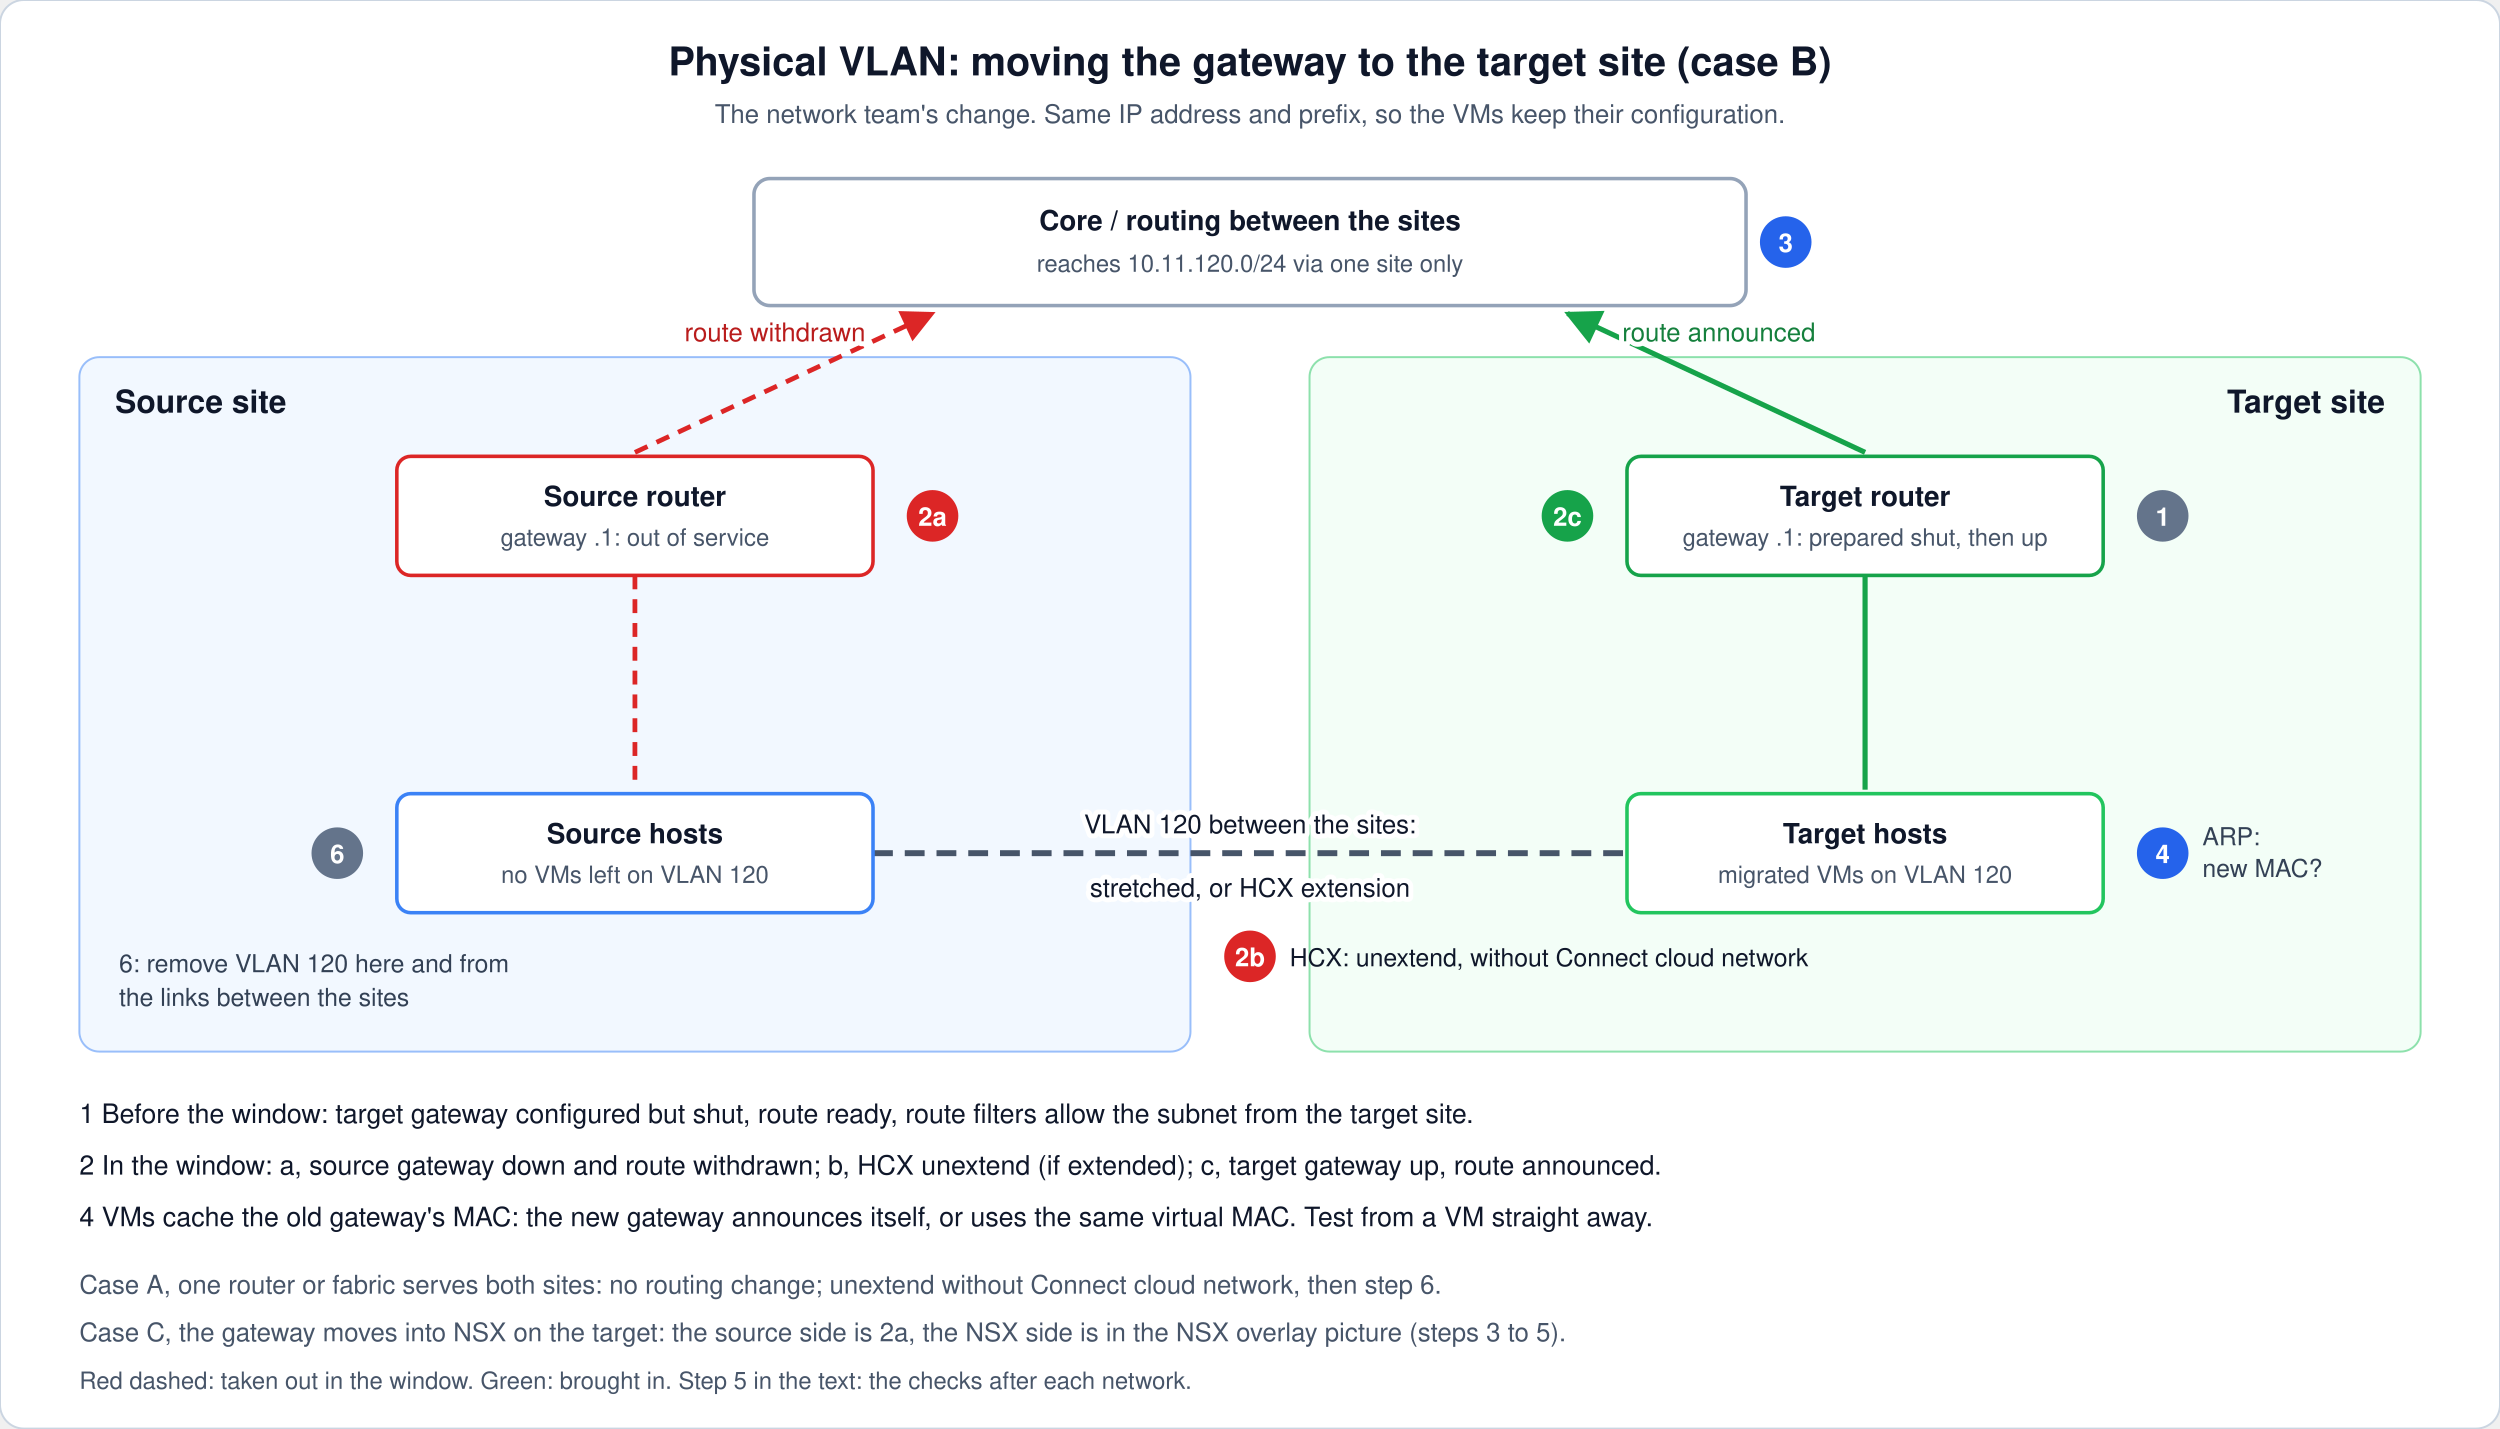
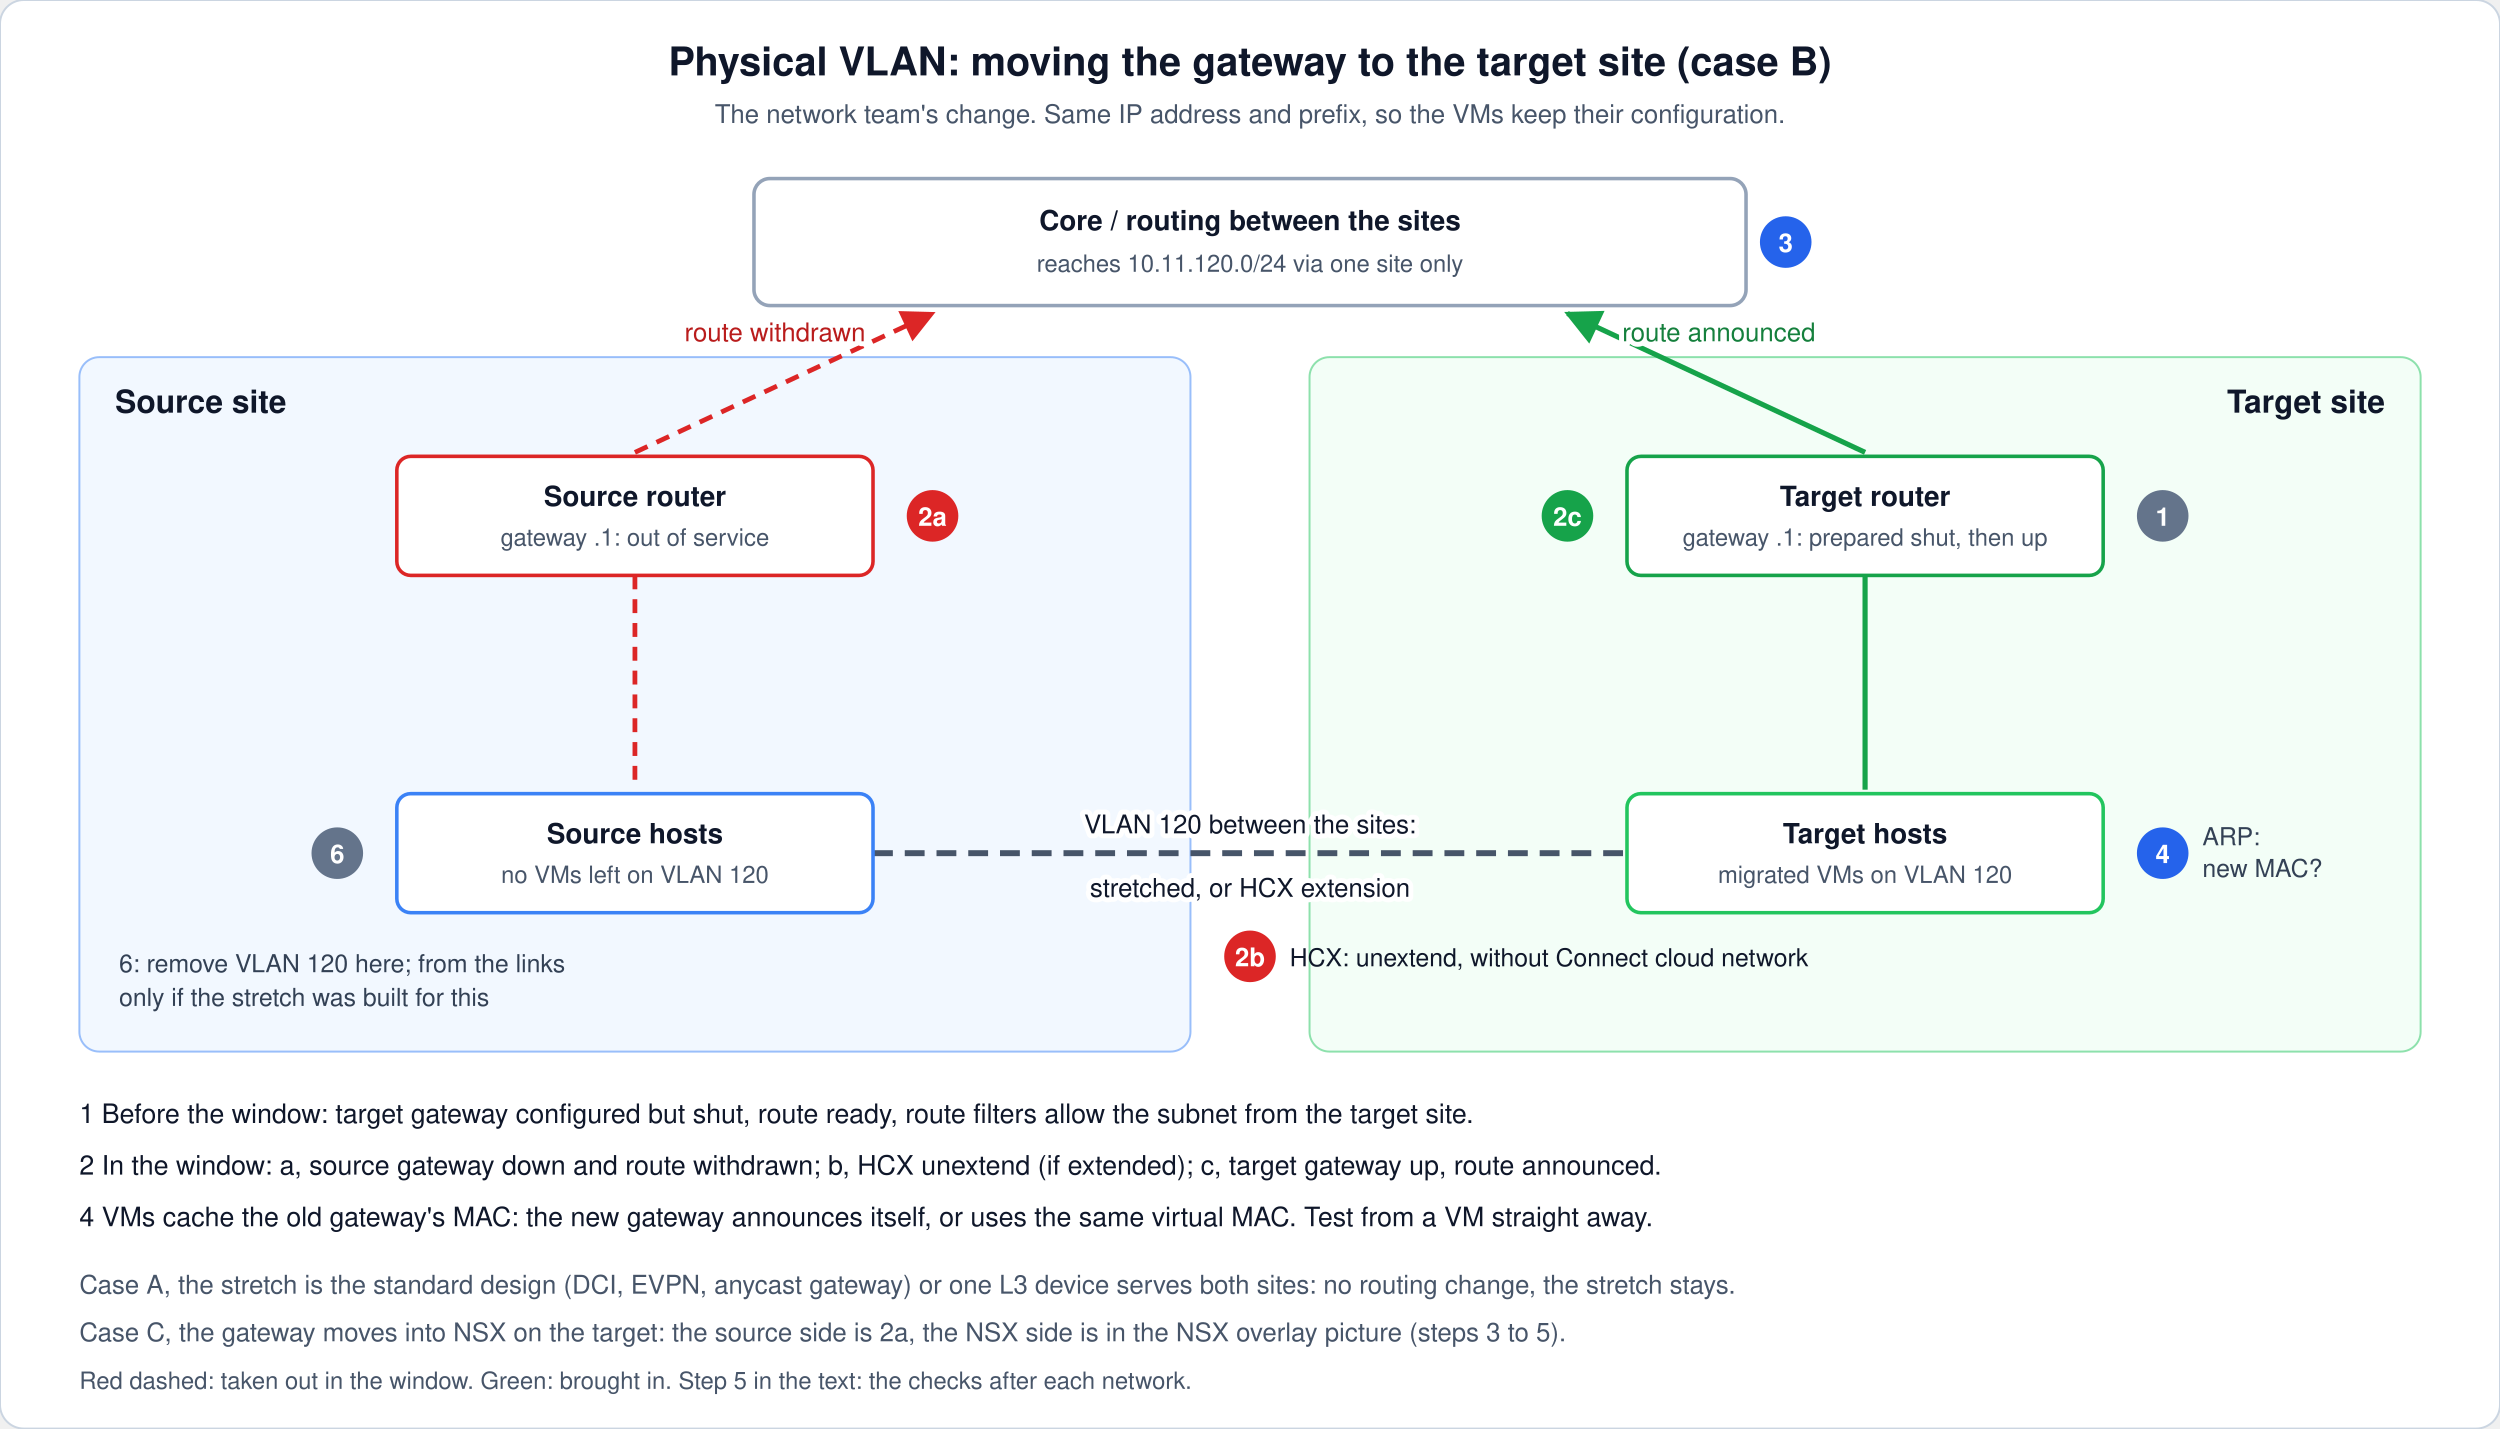
<svg xmlns="http://www.w3.org/2000/svg" viewBox="0 0 1260 720" role="img" aria-labelledby="t d" font-family="Segoe UI, Helvetica, Arial, sans-serif">
  <defs>
    <marker id="g" viewBox="0 0 10 10" refX="9" refY="5" markerWidth="7" markerHeight="7" orient="auto">
      <path d="M0 0L10 5L0 10z" fill="#16a34a" />
    </marker>
    <marker id="r" viewBox="0 0 10 10" refX="9" refY="5" markerWidth="7" markerHeight="7" orient="auto">
      <path d="M0 0L10 5L0 10z" fill="#dc2626" />
    </marker>
    <style>
.lbl{font-size:13px;fill:#0f172a;paint-order:stroke;stroke:#ffffff;stroke-width:5px;stroke-linejoin:round}
.box{fill:#ffffff;stroke-width:1.8}
.bt{font-size:14px;fill:#0f172a;text-anchor:middle;font-weight:700}
.bs{font-size:12px;fill:#475569;text-anchor:middle}
.step{font-size:13px;fill:#ffffff;font-weight:700;text-anchor:middle}
</style>
  </defs>
  <rect width="1260" height="720" rx="12" fill="#ffffff" stroke="#cbd5e1" />
  <text x="630" y="38" font-size="20" font-weight="700" fill="#0f172a" text-anchor="middle">Physical VLAN: moving the gateway to the target site (case B)</text>
  <text x="630" y="62" font-size="13" fill="#475569" text-anchor="middle">The network team's change. Same IP address and prefix, so the VMs keep their configuration.</text>
  <rect class="box" x="380" y="90" width="500" height="64" rx="8" stroke="#94a3b8" />
  <text class="bt" x="630" y="116">Core / routing between the sites</text>
  <text class="bs" x="630" y="137">reaches 10.11.120.0/24 via one site only</text>
  <circle cx="900" cy="122" r="13" fill="#2563eb" />
  <text class="step" x="900" y="127">3</text>
  <rect x="40" y="180" width="560" height="350" rx="10" fill="#dbeafe" fill-opacity="0.35" stroke="#3b82f6" stroke-opacity="0.5" />
  <text x="58" y="208" font-size="16" font-weight="700" fill="#0f172a">Source site</text>
  <rect x="660" y="180" width="560" height="350" rx="10" fill="#dcfce7" fill-opacity="0.35" stroke="#22c55e" stroke-opacity="0.5" />
  <text x="1202" y="208" font-size="16" font-weight="700" fill="#0f172a" text-anchor="end">Target site</text>
  <path d="M320 228 L470 158" fill="none" stroke="#dc2626" stroke-width="2.4" stroke-dasharray="7 5" marker-end="url(#r)" />
  <text class="lbl" x="345" y="172" style="fill:#b91c1c">route withdrawn</text>
  <path d="M940 228 L790 158" fill="none" stroke="#16a34a" stroke-width="2.6" marker-end="url(#g)" />
  <text class="lbl" x="915" y="172" text-anchor="end" style="fill:#15803d">route announced</text>
  <path d="M320 290 V398" fill="none" stroke="#dc2626" stroke-width="2.4" stroke-dasharray="7 5" />
  <path d="M940 290 V398" fill="none" stroke="#16a34a" stroke-width="2.6" />
  <path d="M440 430 H820" fill="none" stroke="#475569" stroke-width="3" stroke-dasharray="10 6" />
  <text class="lbl" x="630" y="420" text-anchor="middle">VLAN 120 between the sites:</text>
  <text class="lbl" x="630" y="452" text-anchor="middle">stretched, or HCX extension</text>
  <circle cx="630" cy="482" r="13" fill="#dc2626" />
  <text class="step" x="630" y="487">2b</text>
  <text x="650" y="487" font-size="12.5" fill="#0f172a">HCX: unextend, without Connect cloud network</text>
  <rect class="box" x="200" y="230" width="240" height="60" rx="7" stroke="#dc2626" />
  <text class="bt" x="320" y="255">Source router</text>
  <text class="bs" x="320" y="275">gateway .1: out of service</text>
  <circle cx="470" cy="260" r="13" fill="#dc2626" />
  <text class="step" x="470" y="265">2a</text>
  <rect class="box" x="200" y="400" width="240" height="60" rx="7" stroke="#3b82f6" />
  <text class="bt" x="320" y="425">Source hosts</text>
  <text class="bs" x="320" y="445">no VMs left on VLAN 120</text>
  <circle cx="170" cy="430" r="13" fill="#64748b" />
  <text class="step" x="170" y="435">6</text>
-   <text x="60" y="490" font-size="12.5" fill="#334155">6: remove VLAN 120 here and from</text>
-   <text x="60" y="507" font-size="12.5" fill="#334155">the links between the sites</text>
+   <text x="60" y="490" font-size="12.5" fill="#334155">6: remove VLAN 120 here; from the links</text>
+   <text x="60" y="507" font-size="12.5" fill="#334155">only if the stretch was built for this</text>
  <rect class="box" x="820" y="230" width="240" height="60" rx="7" stroke="#16a34a" />
  <text class="bt" x="940" y="255">Target router</text>
  <text class="bs" x="940" y="275">gateway .1: prepared shut, then up</text>
  <circle cx="790" cy="260" r="13" fill="#16a34a" />
  <text class="step" x="790" y="265">2c</text>
  <circle cx="1090" cy="260" r="13" fill="#64748b" />
  <text class="step" x="1090" y="265">1</text>
  <rect class="box" x="820" y="400" width="240" height="60" rx="7" stroke="#22c55e" />
  <text class="bt" x="940" y="425">Target hosts</text>
  <text class="bs" x="940" y="445">migrated VMs on VLAN 120</text>
  <circle cx="1090" cy="430" r="13" fill="#2563eb" />
  <text class="step" x="1090" y="435">4</text>
  <text x="1110" y="426" font-size="12.5" fill="#334155">ARP:</text>
  <text x="1110" y="442" font-size="12.5" fill="#334155">new MAC?</text>
  <text x="40" y="566" font-size="13.5" fill="#0f172a">1  Before the window: target gateway configured but shut, route ready, route filters allow the subnet from the target site.</text>
  <text x="40" y="592" font-size="13.5" fill="#0f172a">2  In the window: a, source gateway down and route withdrawn; b, HCX unextend (if extended); c, target gateway up, route announced.</text>
  <text x="40" y="618" font-size="13.5" fill="#0f172a">4  VMs cache the old gateway's MAC: the new gateway announces itself, or uses the same virtual MAC. Test from a VM straight away.</text>
-   <text x="40" y="652" font-size="13" fill="#475569">Case A, one router or fabric serves both sites: no routing change; unextend without Connect cloud network, then step 6.</text>
+   <text x="40" y="652" font-size="13" fill="#475569">Case A, the stretch is the standard design (DCI, EVPN, anycast gateway) or one L3 device serves both sites: no routing change, the stretch stays.</text>
  <text x="40" y="676" font-size="13" fill="#475569">Case C, the gateway moves into NSX on the target: the source side is 2a, the NSX side is in the NSX overlay picture (steps 3 to 5).</text>
  <text x="40" y="700" font-size="12" fill="#475569">Red dashed: taken out in the window. Green: brought in. Step 5 in the text: the checks after each network.</text>
</svg>
